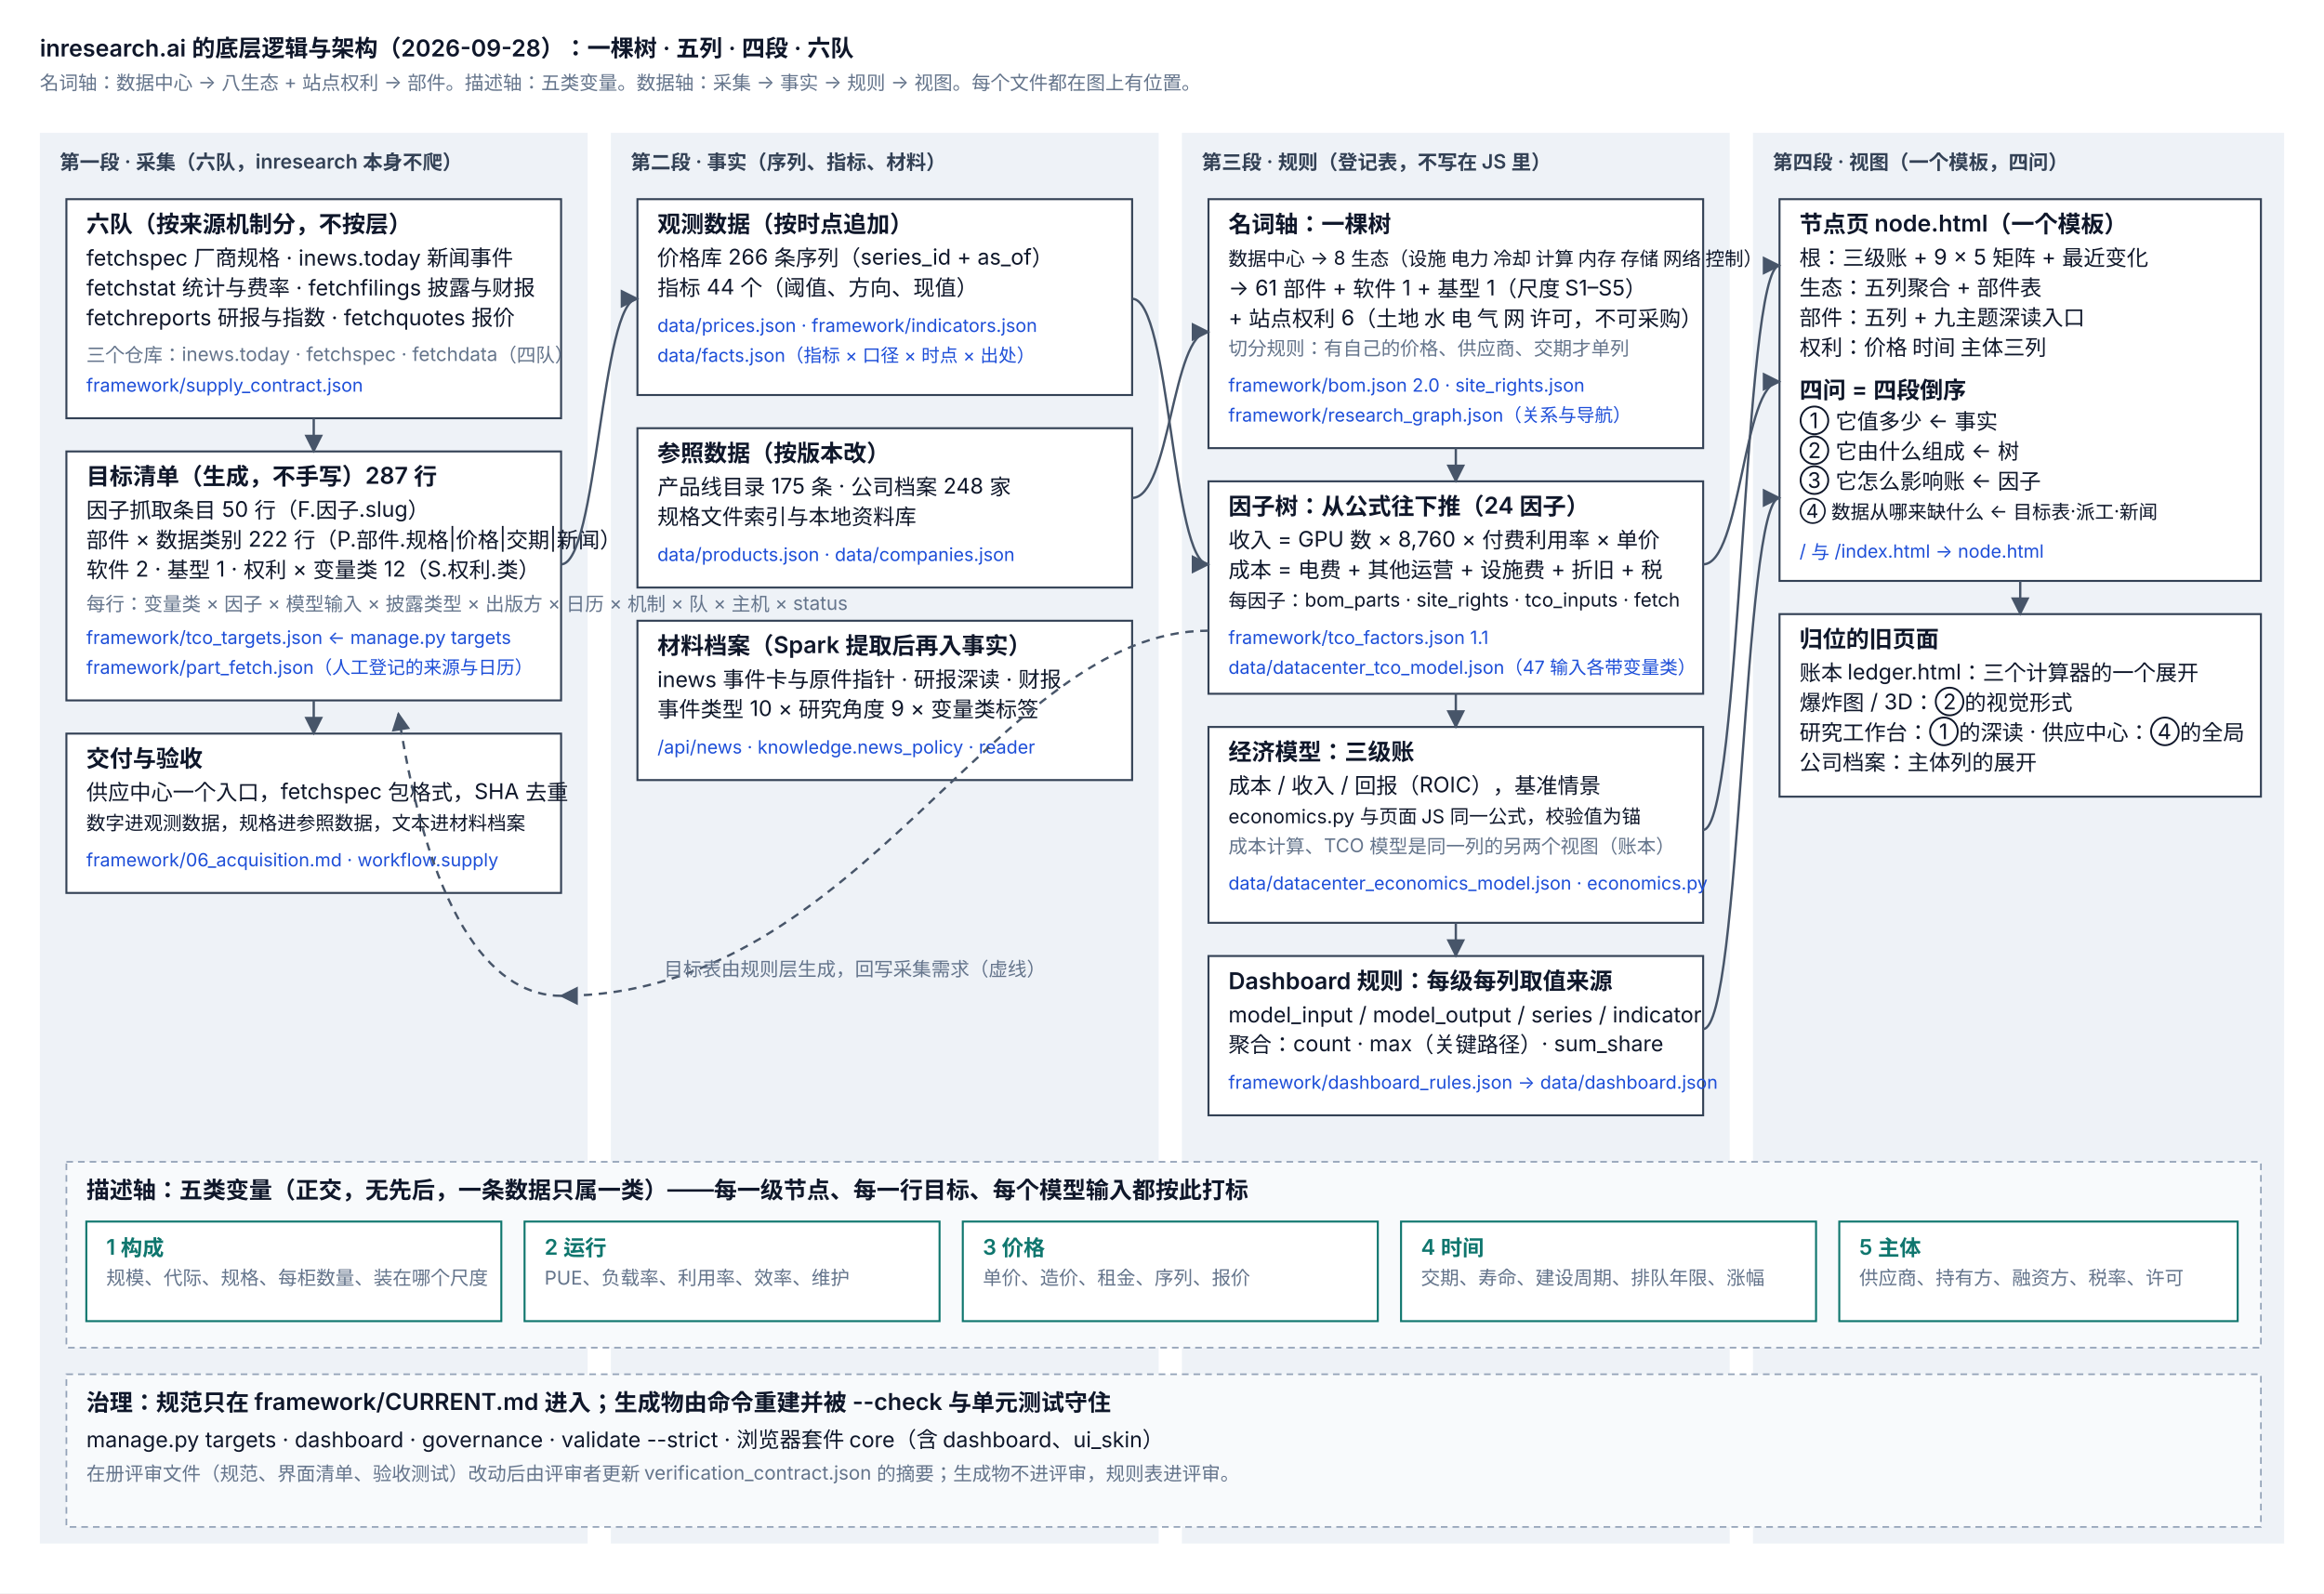
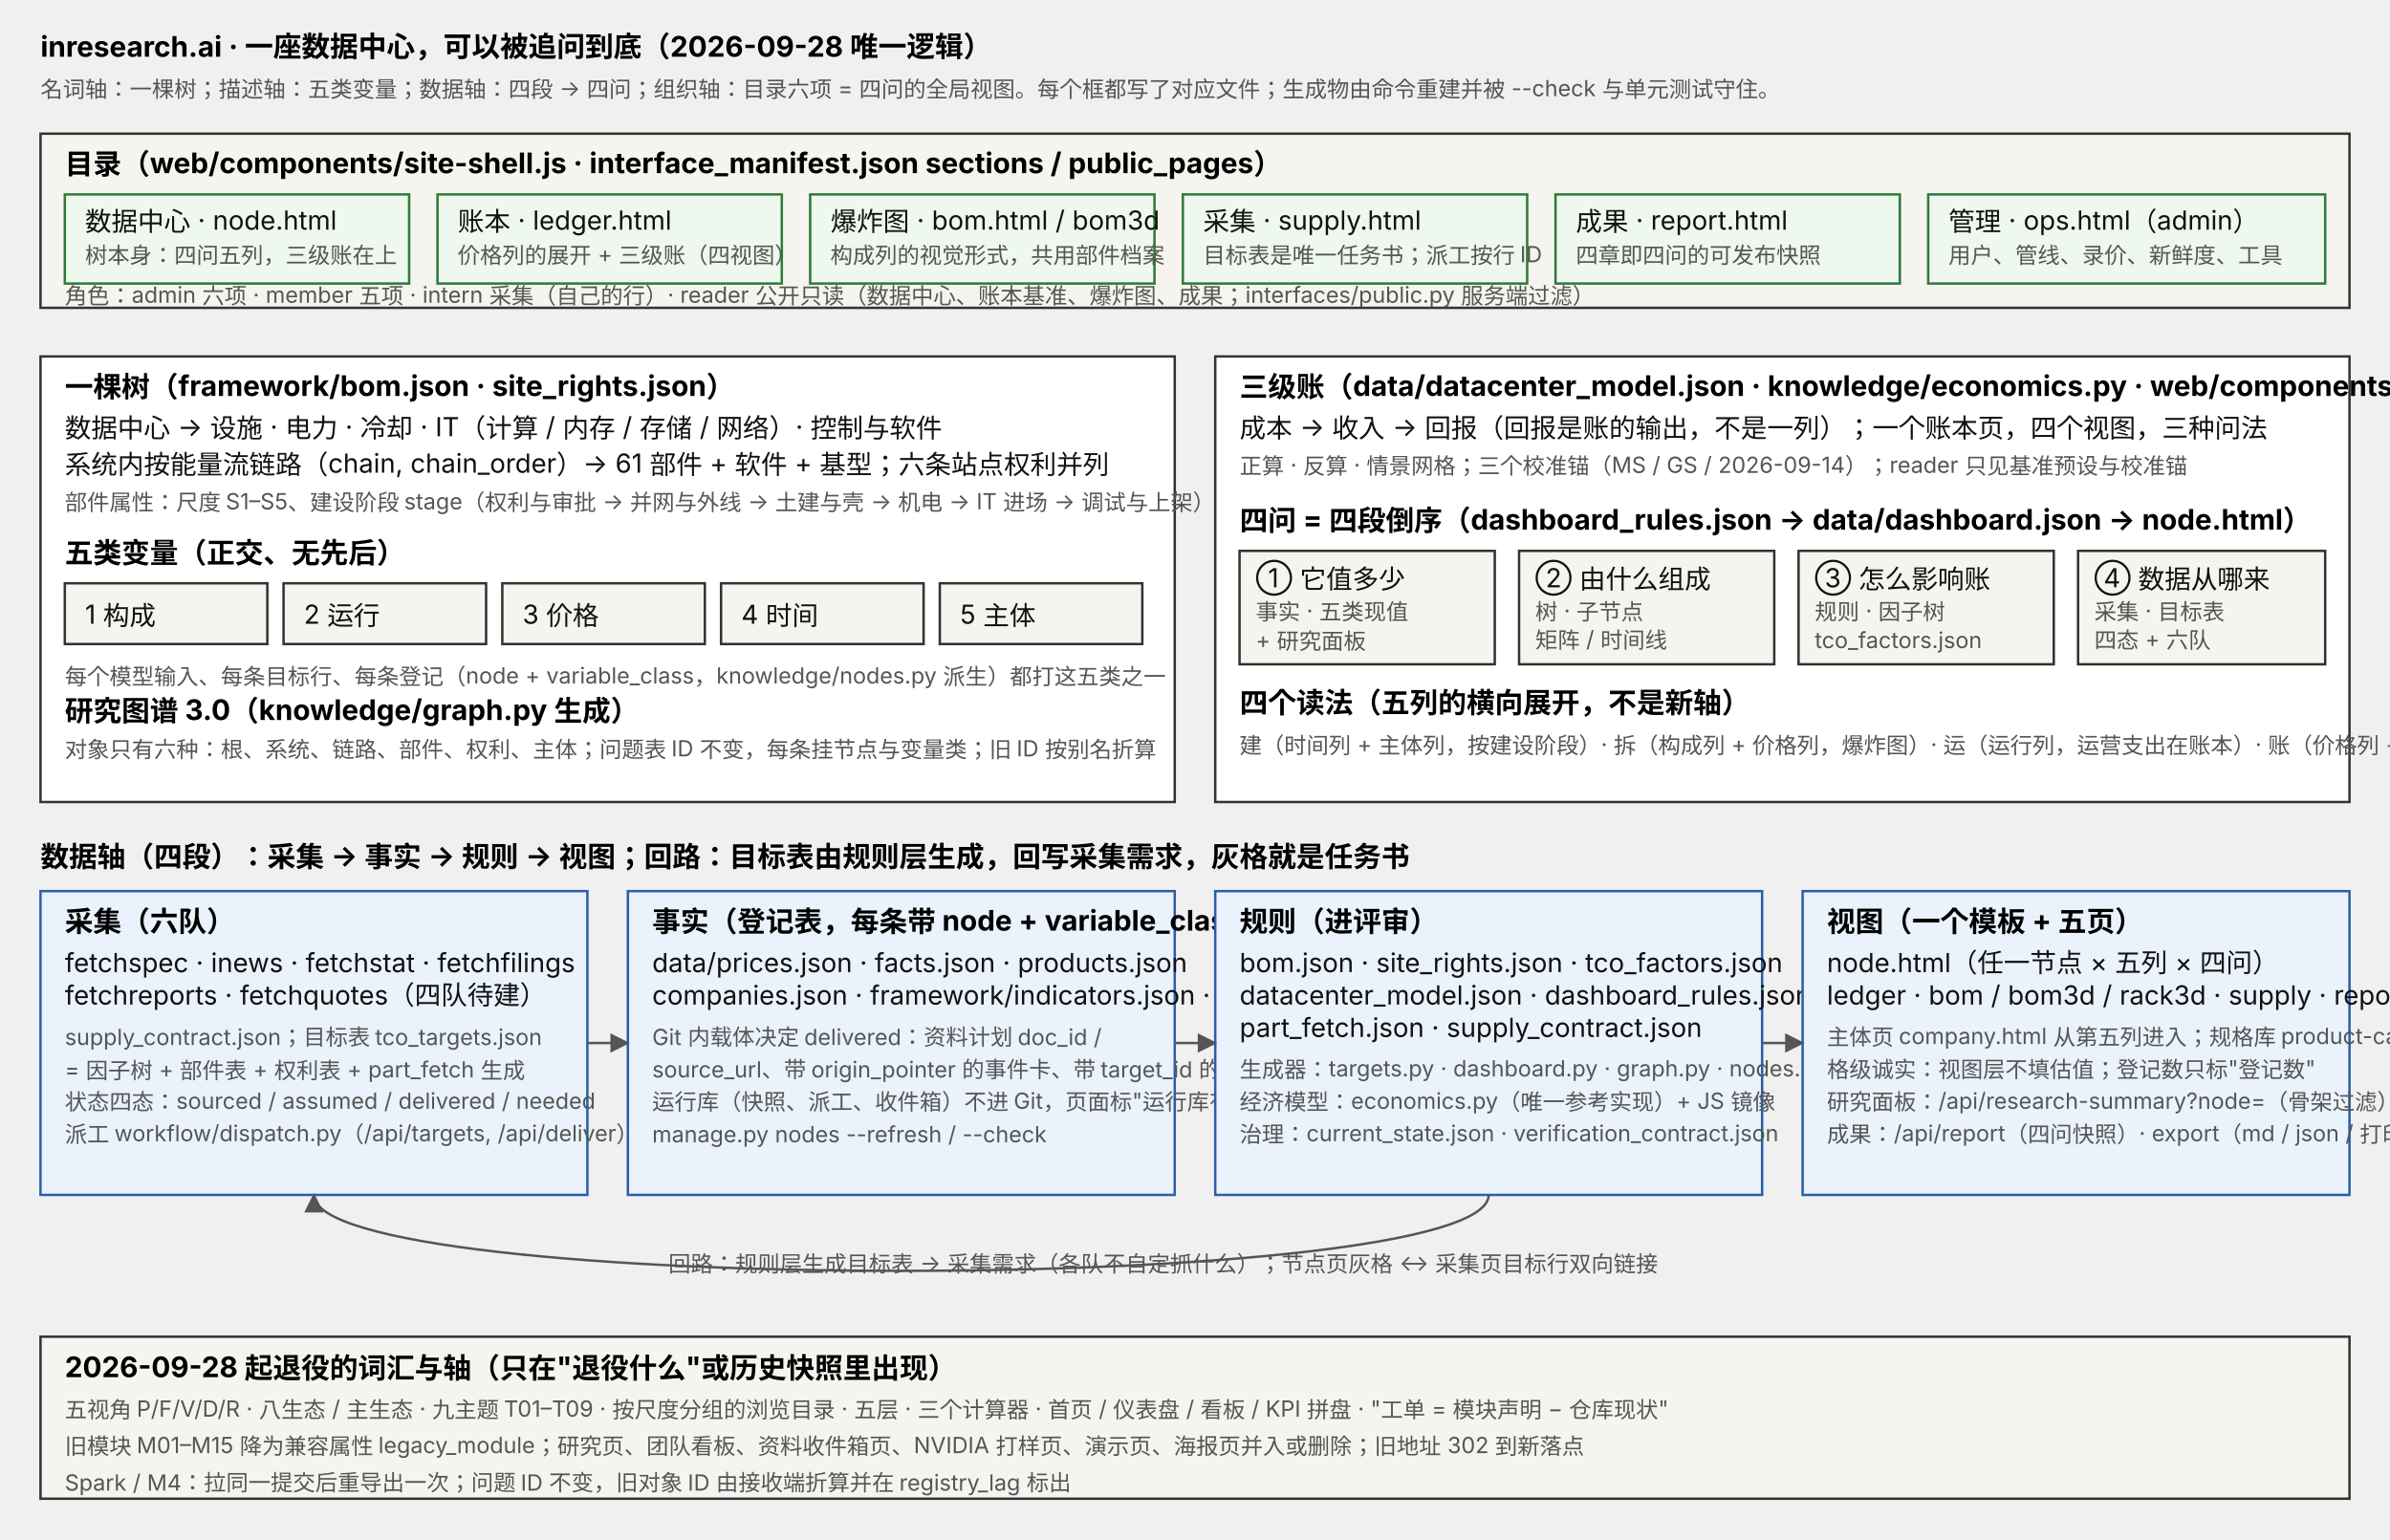
- <svg xmlns="http://www.w3.org/2000/svg" width="1400" height="960" viewBox="0 0 1400 960" font-family="Inter, 'Noto Sans SC', sans-serif" font-size="13">
+ <svg xmlns="http://www.w3.org/2000/svg" width="1180" height="760" viewBox="0 0 1180 760" font-family="Inter, 'Noto Sans SC', sans-serif" font-size="13">
  <defs>
-     <marker id="arr" viewBox="0 0 10 10" refX="9" refY="5" markerWidth="8" markerHeight="8" orient="auto-start-reverse">
-       <path d="M0,0 L10,5 L0,10 z" fill="#475569" />
+     <marker id="a" viewBox="0 0 10 10" refX="9" refY="5" markerWidth="8" markerHeight="8" orient="auto-start-reverse">
+       <path d="M0 0L10 5L0 10z" fill="#555" />
    </marker>
    <style>
-       .box{fill:#fff;stroke:#334155;stroke-width:1.2}
-       .soft{fill:#f8fafc;stroke:#94a3b8;stroke-width:1;stroke-dasharray:4 3}
-       .t{fill:#0f172a} .m{fill:#64748b;font-size:11.5px} .h{font-weight:600;font-size:14px;fill:#0f172a}
-       .lane{fill:#eef2f7;stroke:none} .lanet{font-weight:600;font-size:12px;fill:#334155}
-       .flow{fill:none;stroke:#475569;stroke-width:1.4;marker-end:url(#arr)}
-       .file{fill:#1d4ed8;font-size:11px} .s{font-size:11.5px}
-       .col{fill:#fff;stroke:#0f766e;stroke-width:1.2} .colt{fill:#0f766e;font-weight:600}
+       .box{fill:#fff;stroke:#333;stroke-width:1.2}
+       .soft{fill:#f5f4ef;stroke:#333;stroke-width:1.2}
+       .gen{fill:#eaf2fb;stroke:#2b5fa8;stroke-width:1.2}
+       .page{fill:#eef8ee;stroke:#2f7a3a;stroke-width:1.2}
+       .t{fill:#111}.m{fill:#555;font-size:11px}.h{font-weight:700;font-size:14px}
+       .arrow{stroke:#555;stroke-width:1.2;fill:none;marker-end:url(#a)}
    </style>
  </defs>
-   <rect width="1400" height="960" fill="#ffffff" />
-   <text x="24" y="34" class="h" font-size="18">inresearch.ai 的底层逻辑与架构（2026-09-28）：一棵树 · 五列 · 四段 · 六队</text>
-   <text x="24" y="54" class="m">名词轴：数据中心 → 八生态 + 站点权利 → 部件。描述轴：五类变量。数据轴：采集 → 事实 → 规则 → 视图。每个文件都在图上有位置。</text>
-   <rect x="24" y="80" width="330" height="850" class="lane" />
-   <text x="36" y="102" class="lanet">第一段 · 采集（六队，inresearch 本身不爬）</text>
-   <rect x="368" y="80" width="330" height="850" class="lane" />
-   <text x="380" y="102" class="lanet">第二段 · 事实（序列、指标、材料）</text>
-   <rect x="712" y="80" width="330" height="850" class="lane" />
-   <text x="724" y="102" class="lanet">第三段 · 规则（登记表，不写在 JS 里）</text>
-   <rect x="1056" y="80" width="320" height="850" class="lane" />
-   <text x="1068" y="102" class="lanet">第四段 · 视图（一个模板，四问）</text>
-   <rect x="40" y="120" width="298" height="132" class="box" />
-   <text x="52" y="140" class="h">六队（按来源机制分，不按层）</text>
-   <text x="52" y="160" class="t">fetchspec 厂商规格 · inews.today 新闻事件</text>
-   <text x="52" y="178" class="t">fetchstat 统计与费率 · fetchfilings 披露与财报</text>
-   <text x="52" y="196" class="t">fetchreports 研报与指数 · fetchquotes 报价</text>
-   <text x="52" y="218" class="m">三个仓库：inews.today · fetchspec · fetchdata（四队）</text>
-   <text x="52" y="236" class="file">framework/supply_contract.json</text>
-   <rect x="40" y="272" width="298" height="150" class="box" />
-   <text x="52" y="292" class="h">目标清单（生成，不手写）287 行</text>
-   <text x="52" y="312" class="t">因子抓取条目 50 行（F.因子.slug）</text>
-   <text x="52" y="330" class="t">部件 × 数据类别 222 行（P.部件.规格|价格|交期|新闻）</text>
-   <text x="52" y="348" class="t">软件 2 · 基型 1 · 权利 × 变量类 12（S.权利.类）</text>
-   <text x="52" y="368" class="m">每行：变量类 × 因子 × 模型输入 × 披露类型 × 出版方 × 日历 × 机制 × 队 × 主机 × status</text>
-   <text x="52" y="388" class="file">framework/tco_targets.json ← manage.py targets</text>
-   <text x="52" y="406" class="file">framework/part_fetch.json（人工登记的来源与日历）</text>
-   <rect x="40" y="442" width="298" height="96" class="box" />
-   <text x="52" y="462" class="h">交付与验收</text>
-   <text x="52" y="482" class="t">供应中心一个入口，fetchspec 包格式，SHA 去重</text>
-   <text x="52" y="500" class="t s">数字进观测数据，规格进参照数据，文本进材料档案</text>
-   <text x="52" y="522" class="file">framework/06_acquisition.md · workflow.supply</text>
-   <rect x="384" y="120" width="298" height="118" class="box" />
-   <text x="396" y="140" class="h">观测数据（按时点追加）</text>
-   <text x="396" y="160" class="t">价格库 266 条序列（series_id + as_of）</text>
-   <text x="396" y="178" class="t">指标 44 个（阈值、方向、现值）</text>
-   <text x="396" y="200" class="file">data/prices.json · framework/indicators.json</text>
-   <text x="396" y="218" class="file">data/facts.json（指标 × 口径 × 时点 × 出处）</text>
-   <rect x="384" y="258" width="298" height="96" class="box" />
-   <text x="396" y="278" class="h">参照数据（按版本改）</text>
-   <text x="396" y="298" class="t">产品线目录 175 条 · 公司档案 248 家</text>
-   <text x="396" y="316" class="t">规格文件索引与本地资料库</text>
-   <text x="396" y="338" class="file">data/products.json · data/companies.json</text>
-   <rect x="384" y="374" width="298" height="96" class="box" />
-   <text x="396" y="394" class="h">材料档案（Spark 提取后再入事实）</text>
-   <text x="396" y="414" class="t">inews 事件卡与原件指针 · 研报深读 · 财报</text>
-   <text x="396" y="432" class="t">事件类型 10 × 研究角度 9 × 变量类标签</text>
-   <text x="396" y="454" class="file">/api/news · knowledge.news_policy · reader</text>
-   <rect x="728" y="120" width="298" height="150" class="box" />
-   <text x="740" y="140" class="h">名词轴：一棵树</text>
-   <text x="740" y="160" class="t s">数据中心 → 8 生态（设施 电力 冷却 计算 内存 存储 网络 控制）</text>
-   <text x="740" y="178" class="t">→ 61 部件 + 软件 1 + 基型 1（尺度 S1–S5）</text>
-   <text x="740" y="196" class="t">+ 站点权利 6（土地 水 电 气 网 许可，不可采购）</text>
-   <text x="740" y="214" class="m">切分规则：有自己的价格、供应商、交期才单列</text>
-   <text x="740" y="236" class="file">framework/bom.json 2.0 · site_rights.json</text>
-   <text x="740" y="254" class="file">framework/research_graph.json（关系与导航）</text>
-   <rect x="728" y="290" width="298" height="128" class="box" />
-   <text x="740" y="310" class="h">因子树：从公式往下推（24 因子）</text>
-   <text x="740" y="330" class="t">收入 = GPU 数 × 8,760 × 付费利用率 × 单价</text>
-   <text x="740" y="348" class="t">成本 = 电费 + 其他运营 + 设施费 + 折旧 + 税</text>
-   <text x="740" y="366" class="t s">每因子：bom_parts · site_rights · tco_inputs · fetch</text>
-   <text x="740" y="388" class="file">framework/tco_factors.json 1.1</text>
-   <text x="740" y="406" class="file">data/datacenter_tco_model.json（47 输入各带变量类）</text>
-   <rect x="728" y="438" width="298" height="118" class="box" />
-   <text x="740" y="458" class="h">经济模型：三级账</text>
-   <text x="740" y="478" class="t">成本 / 收入 / 回报（ROIC），基准情景</text>
-   <text x="740" y="496" class="t s">economics.py 与页面 JS 同一公式，校验值为锚</text>
-   <text x="740" y="514" class="m">成本计算、TCO 模型是同一列的另两个视图（账本）</text>
-   <text x="740" y="536" class="file">data/datacenter_economics_model.json · economics.py</text>
-   <rect x="728" y="576" width="298" height="96" class="box" />
-   <text x="740" y="596" class="h">Dashboard 规则：每级每列取值来源</text>
-   <text x="740" y="616" class="t">model_input / model_output / series / indicator</text>
-   <text x="740" y="634" class="t">聚合：count · max（关键路径）· sum_share</text>
-   <text x="740" y="656" class="file">framework/dashboard_rules.json → data/dashboard.json</text>
-   <rect x="1072" y="120" width="290" height="230" class="box" />
-   <text x="1084" y="140" class="h">节点页 node.html（一个模板）</text>
-   <text x="1084" y="160" class="t">根：三级账 + 9 × 5 矩阵 + 最近变化</text>
-   <text x="1084" y="178" class="t">生态：五列聚合 + 部件表</text>
-   <text x="1084" y="196" class="t">部件：五列 + 九主题深读入口</text>
-   <text x="1084" y="214" class="t">权利：价格 时间 主体三列</text>
-   <text x="1084" y="240" class="h" font-size="12.5">四问 = 四段倒序</text>
-   <text x="1084" y="258" class="t">① 它值多少 ← 事实</text>
-   <text x="1084" y="276" class="t">② 它由什么组成 ← 树</text>
-   <text x="1084" y="294" class="t">③ 它怎么影响账 ← 因子</text>
-   <text x="1084" y="312" class="t s">④ 数据从哪来缺什么 ← 目标表·派工·新闻</text>
-   <text x="1084" y="336" class="file">/ 与 /index.html → node.html</text>
-   <rect x="1072" y="370" width="290" height="110" class="box" />
-   <text x="1084" y="390" class="h">归位的旧页面</text>
-   <text x="1084" y="410" class="t">账本 ledger.html：三个计算器的一个展开</text>
-   <text x="1084" y="428" class="t">爆炸图 / 3D：②的视觉形式</text>
-   <text x="1084" y="446" class="t">研究工作台：①的深读 · 供应中心：④的全局</text>
-   <text x="1084" y="464" class="t">公司档案：主体列的展开</text>
-   <rect x="40" y="700" width="1322" height="112" class="soft" />
-   <text x="52" y="722" class="h">描述轴：五类变量（正交，无先后，一条数据只属一类）——每一级节点、每一行目标、每个模型输入都按此打标</text>
+   <text x="20" y="28" class="h" font-size="18">inresearch.ai · 一座数据中心，可以被追问到底（2026-09-28 唯一逻辑）</text>
+   <text x="20" y="48" class="m">名词轴：一棵树；描述轴：五类变量；数据轴：四段 → 四问；组织轴：目录六项 = 四问的全局视图。每个框都写了对应文件；生成物由命令重建并被 --check 与单元测试守住。</text>
+   <rect x="20" y="66" width="1140" height="86" class="soft" />
+   <text x="32" y="86" class="h">目录（web/components/site-shell.js · interface_manifest.json sections / public_pages）</text>
  <g>
-     <rect x="52" y="736" width="250" height="60" class="col" />
-     <text x="64" y="756" class="colt">1 构成</text>
-     <text x="64" y="774" class="m">规模、代际、规格、每柜数量、装在哪个尺度</text>
-     <rect x="316" y="736" width="250" height="60" class="col" />
-     <text x="328" y="756" class="colt">2 运行</text>
-     <text x="328" y="774" class="m">PUE、负载率、利用率、效率、维护</text>
-     <rect x="580" y="736" width="250" height="60" class="col" />
-     <text x="592" y="756" class="colt">3 价格</text>
-     <text x="592" y="774" class="m">单价、造价、租金、序列、报价</text>
-     <rect x="844" y="736" width="250" height="60" class="col" />
-     <text x="856" y="756" class="colt">4 时间</text>
-     <text x="856" y="774" class="m">交期、寿命、建设周期、排队年限、涨幅</text>
-     <rect x="1108" y="736" width="240" height="60" class="col" />
-     <text x="1120" y="756" class="colt">5 主体</text>
-     <text x="1120" y="774" class="m">供应商、持有方、融资方、税率、许可</text>
+     <rect x="32" y="96" width="170" height="44" class="page" />
+     <text x="42" y="114" class="t">数据中心 · node.html</text>
+     <text x="42" y="130" class="m">树本身：四问五列，三级账在上</text>
+     <rect x="216" y="96" width="170" height="44" class="page" />
+     <text x="226" y="114" class="t">账本 · ledger.html</text>
+     <text x="226" y="130" class="m">价格列的展开 + 三级账（四视图）</text>
+     <rect x="400" y="96" width="170" height="44" class="page" />
+     <text x="410" y="114" class="t">爆炸图 · bom.html / bom3d</text>
+     <text x="410" y="130" class="m">构成列的视觉形式，共用部件档案</text>
+     <rect x="584" y="96" width="170" height="44" class="page" />
+     <text x="594" y="114" class="t">采集 · supply.html</text>
+     <text x="594" y="130" class="m">目标表是唯一任务书；派工按行 ID</text>
+     <rect x="768" y="96" width="170" height="44" class="page" />
+     <text x="778" y="114" class="t">成果 · report.html</text>
+     <text x="778" y="130" class="m">四章即四问的可发布快照</text>
+     <rect x="952" y="96" width="196" height="44" class="page" />
+     <text x="962" y="114" class="t">管理 · ops.html（admin）</text>
+     <text x="962" y="130" class="m">用户、管线、录价、新鲜度、工具</text>
  </g>
-   <rect x="40" y="828" width="1322" height="92" class="soft" />
-   <text x="52" y="850" class="h">治理：规范只在 framework/CURRENT.md 进入；生成物由命令重建并被 --check 与单元测试守住</text>
-   <text x="52" y="872" class="t">manage.py targets · dashboard · governance · validate --strict · 浏览器套件 core（含 dashboard、ui_skin）</text>
-   <text x="52" y="892" class="m">在册评审文件（规范、界面清单、验收测试）改动后由评审者更新 verification_contract.json 的摘要；生成物不进评审，规则表进评审。</text>
-   <path d="M338,340 C360,340 362,180 384,180" class="flow" />
-   <path d="M682,180 C705,180 706,340 728,340" class="flow" />
-   <path d="M682,300 C705,300 706,200 728,200" class="flow" />
-   <path d="M1026,340 C1049,340 1050,230 1072,230" class="flow" />
-   <path d="M1026,620 C1049,620 1050,300 1072,300" class="flow" />
-   <path d="M1026,500 C1049,500 1050,160 1072,160" class="flow" />
-   <path d="M877,270 L877,290" class="flow" />
-   <path d="M877,418 L877,438" class="flow" />
-   <path d="M877,556 L877,576" class="flow" />
-   <path d="M189,252 L189,272" class="flow" />
-   <path d="M189,422 L189,442" class="flow" />
-   <path d="M1217,350 L1217,370" class="flow" />
-   <path d="M728,380 C600,380 520,600 338,600 L338,600" class="flow" stroke-dasharray="5 4" />
-   <text x="400" y="588" class="m">目标表由规则层生成，回写采集需求（虚线）</text>
-   <path d="M338,600 C300,600 260,560 240,430" fill="none" stroke="#475569" stroke-width="1.4" stroke-dasharray="5 4" marker-end="url(#arr)" />
+   <text x="32" y="150" class="m">角色：admin 六项 · member 五项 · intern 采集（自己的行）· reader 公开只读（数据中心、账本基准、爆炸图、成果；interfaces/public.py 服务端过滤）</text>
+   <rect x="20" y="176" width="560" height="220" class="box" />
+   <text x="32" y="196" class="h">一棵树（framework/bom.json · site_rights.json）</text>
+   <text x="32" y="216" class="t">数据中心 → 设施 · 电力 · 冷却 · IT（计算 / 内存 / 存储 / 网络）· 控制与软件</text>
+   <text x="32" y="234" class="t">系统内按能量流链路（chain, chain_order）→ 61 部件 + 软件 + 基型；六条站点权利并列</text>
+   <text x="32" y="252" class="m">部件属性：尺度 S1–S5、建设阶段 stage（权利与审批 → 并网与外线 → 土建与壳 → 机电 → IT 进场 → 调试与上架）、legacy_module</text>
+   <text x="32" y="278" class="h">五类变量（正交、无先后）</text>
+   <g>
+     <rect x="32" y="288" width="100" height="30" class="soft" />
+     <text x="42" y="308" class="t">1 构成</text>
+     <rect x="140" y="288" width="100" height="30" class="soft" />
+     <text x="150" y="308" class="t">2 运行</text>
+     <rect x="248" y="288" width="100" height="30" class="soft" />
+     <text x="258" y="308" class="t">3 价格</text>
+     <rect x="356" y="288" width="100" height="30" class="soft" />
+     <text x="366" y="308" class="t">4 时间</text>
+     <rect x="464" y="288" width="100" height="30" class="soft" />
+     <text x="474" y="308" class="t">5 主体</text>
+   </g>
+   <text x="32" y="338" class="m">每个模型输入、每条目标行、每条登记（node + variable_class，knowledge/nodes.py 派生）都打这五类之一</text>
+   <text x="32" y="356" class="h">研究图谱 3.0（knowledge/graph.py 生成）</text>
+   <text x="32" y="374" class="m">对象只有六种：根、系统、链路、部件、权利、主体；问题表 ID 不变，每条挂节点与变量类；旧 ID 按别名折算</text>
+   <rect x="600" y="176" width="560" height="220" class="box" />
+   <text x="612" y="196" class="h">三级账（data/datacenter_model.json · knowledge/economics.py · web/components/datacenter-model.js）</text>
+   <text x="612" y="216" class="t">成本 → 收入 → 回报（回报是账的输出，不是一列）；一个账本页，四个视图，三种问法</text>
+   <text x="612" y="234" class="m">正算 · 反算 · 情景网格；三个校准锚（MS / GS / 2026-09-14）；reader 只见基准预设与校准锚</text>
+   <text x="612" y="262" class="h">四问 = 四段倒序（dashboard_rules.json → data/dashboard.json → node.html）</text>
+   <g>
+     <rect x="612" y="272" width="126" height="56" class="soft" />
+     <text x="620" y="290" class="t">① 它值多少</text>
+     <text x="620" y="306" class="m">事实 · 五类现值</text>
+     <text x="620" y="320" class="m">+ 研究面板</text>
+     <rect x="750" y="272" width="126" height="56" class="soft" />
+     <text x="758" y="290" class="t">② 由什么组成</text>
+     <text x="758" y="306" class="m">树 · 子节点</text>
+     <text x="758" y="320" class="m">矩阵 / 时间线</text>
+     <rect x="888" y="272" width="126" height="56" class="soft" />
+     <text x="896" y="290" class="t">③ 怎么影响账</text>
+     <text x="896" y="306" class="m">规则 · 因子树</text>
+     <text x="896" y="320" class="m">tco_factors.json</text>
+     <rect x="1026" y="272" width="122" height="56" class="soft" />
+     <text x="1034" y="290" class="t">④ 数据从哪来</text>
+     <text x="1034" y="306" class="m">采集 · 目标表</text>
+     <text x="1034" y="320" class="m">四态 + 六队</text>
+   </g>
+   <text x="612" y="352" class="h">四个读法（五列的横向展开，不是新轴）</text>
+   <text x="612" y="372" class="m">建（时间列 + 主体列，按建设阶段）· 拆（构成列 + 价格列，爆炸图）· 运（运行列，运营支出在账本）· 账（价格列 + 三级账）</text>
+   <text x="20" y="428" class="h">数据轴（四段）：采集 → 事实 → 规则 → 视图；回路：目标表由规则层生成，回写采集需求，灰格就是任务书</text>
+   <g>
+     <rect x="20" y="440" width="270" height="150" class="gen" />
+     <text x="32" y="460" class="h">采集（六队）</text>
+     <text x="32" y="480" class="t">fetchspec · inews · fetchstat · fetchfilings</text>
+     <text x="32" y="496" class="t">fetchreports · fetchquotes（四队待建）</text>
+     <text x="32" y="516" class="m">supply_contract.json；目标表 tco_targets.json</text>
+     <text x="32" y="532" class="m">= 因子树 + 部件表 + 权利表 + part_fetch 生成</text>
+     <text x="32" y="548" class="m">状态四态：sourced / assumed / delivered / needed</text>
+     <text x="32" y="564" class="m">派工 workflow/dispatch.py（/api/targets, /api/deliver）</text>
+     <rect x="310" y="440" width="270" height="150" class="gen" />
+     <text x="322" y="460" class="h">事实（登记表，每条带 node + variable_class）</text>
+     <text x="322" y="480" class="t">data/prices.json · facts.json · products.json</text>
+     <text x="322" y="496" class="t">companies.json · framework/indicators.json · metrics.json</text>
+     <text x="322" y="516" class="m">Git 内载体决定 delivered：资料计划 doc_id /</text>
+     <text x="322" y="532" class="m">source_url、带 origin_pointer 的事件卡、带 target_id 的价格</text>
+     <text x="322" y="548" class="m">运行库（快照、派工、收件箱）不进 Git，页面标"运行库有 / Git 无"</text>
+     <text x="322" y="564" class="m">manage.py nodes --refresh / --check</text>
+     <rect x="600" y="440" width="270" height="150" class="gen" />
+     <text x="612" y="460" class="h">规则（进评审）</text>
+     <text x="612" y="480" class="t">bom.json · site_rights.json · tco_factors.json</text>
+     <text x="612" y="496" class="t">datacenter_model.json · dashboard_rules.json</text>
+     <text x="612" y="512" class="t">part_fetch.json · supply_contract.json</text>
+     <text x="612" y="532" class="m">生成器：targets.py · dashboard.py · graph.py · nodes.py</text>
+     <text x="612" y="548" class="m">经济模型：economics.py（唯一参考实现）+ JS 镜像</text>
+     <text x="612" y="564" class="m">治理：current_state.json · verification_contract.json</text>
+     <rect x="890" y="440" width="270" height="150" class="gen" />
+     <text x="902" y="460" class="h">视图（一个模板 + 五页）</text>
+     <text x="902" y="480" class="t">node.html（任一节点 × 五列 × 四问）</text>
+     <text x="902" y="496" class="t">ledger · bom / bom3d / rack3d · supply · report · ops</text>
+     <text x="902" y="516" class="m">主体页 company.html 从第五列进入；规格库 product-catalog</text>
+     <text x="902" y="532" class="m">格级诚实：视图层不填估值；登记数只标"登记数"</text>
+     <text x="902" y="548" class="m">研究面板：/api/research-summary?node=（骨架过滤）</text>
+     <text x="902" y="564" class="m">成果：/api/report（四问快照）· export（md / json / 打印）</text>
+   </g>
+   <path d="M290 515 L310 515" class="arrow" />
+   <path d="M580 515 L600 515" class="arrow" />
+   <path d="M870 515 L890 515" class="arrow" />
+   <path d="M735 590 C735 640 155 640 155 590" class="arrow" />
+   <text x="330" y="628" class="m">回路：规则层生成目标表 → 采集需求（各队不自定抓什么）；节点页灰格 ↔ 采集页目标行双向链接</text>
+   <rect x="20" y="660" width="1140" height="80" class="soft" />
+   <text x="32" y="680" class="h">2026-09-28 起退役的词汇与轴（只在"退役什么"或历史快照里出现）</text>
+   <text x="32" y="700" class="m">五视角 P/F/V/D/R · 八生态 / 主生态 · 九主题 T01–T09 · 按尺度分组的浏览目录 · 五层 · 三个计算器 · 首页 / 仪表盘 / 看板 / KPI 拼盘 · "工单 = 模块声明 − 仓库现状"</text>
+   <text x="32" y="718" class="m">旧模块 M01–M15 降为兼容属性 legacy_module；研究页、团队看板、资料收件箱页、NVIDIA 打样页、演示页、海报页并入或删除；旧地址 302 到新落点</text>
+   <text x="32" y="736" class="m">Spark / M4：拉同一提交后重导出一次；问题 ID 不变，旧对象 ID 由接收端折算并在 registry_lag 标出</text>
</svg>
